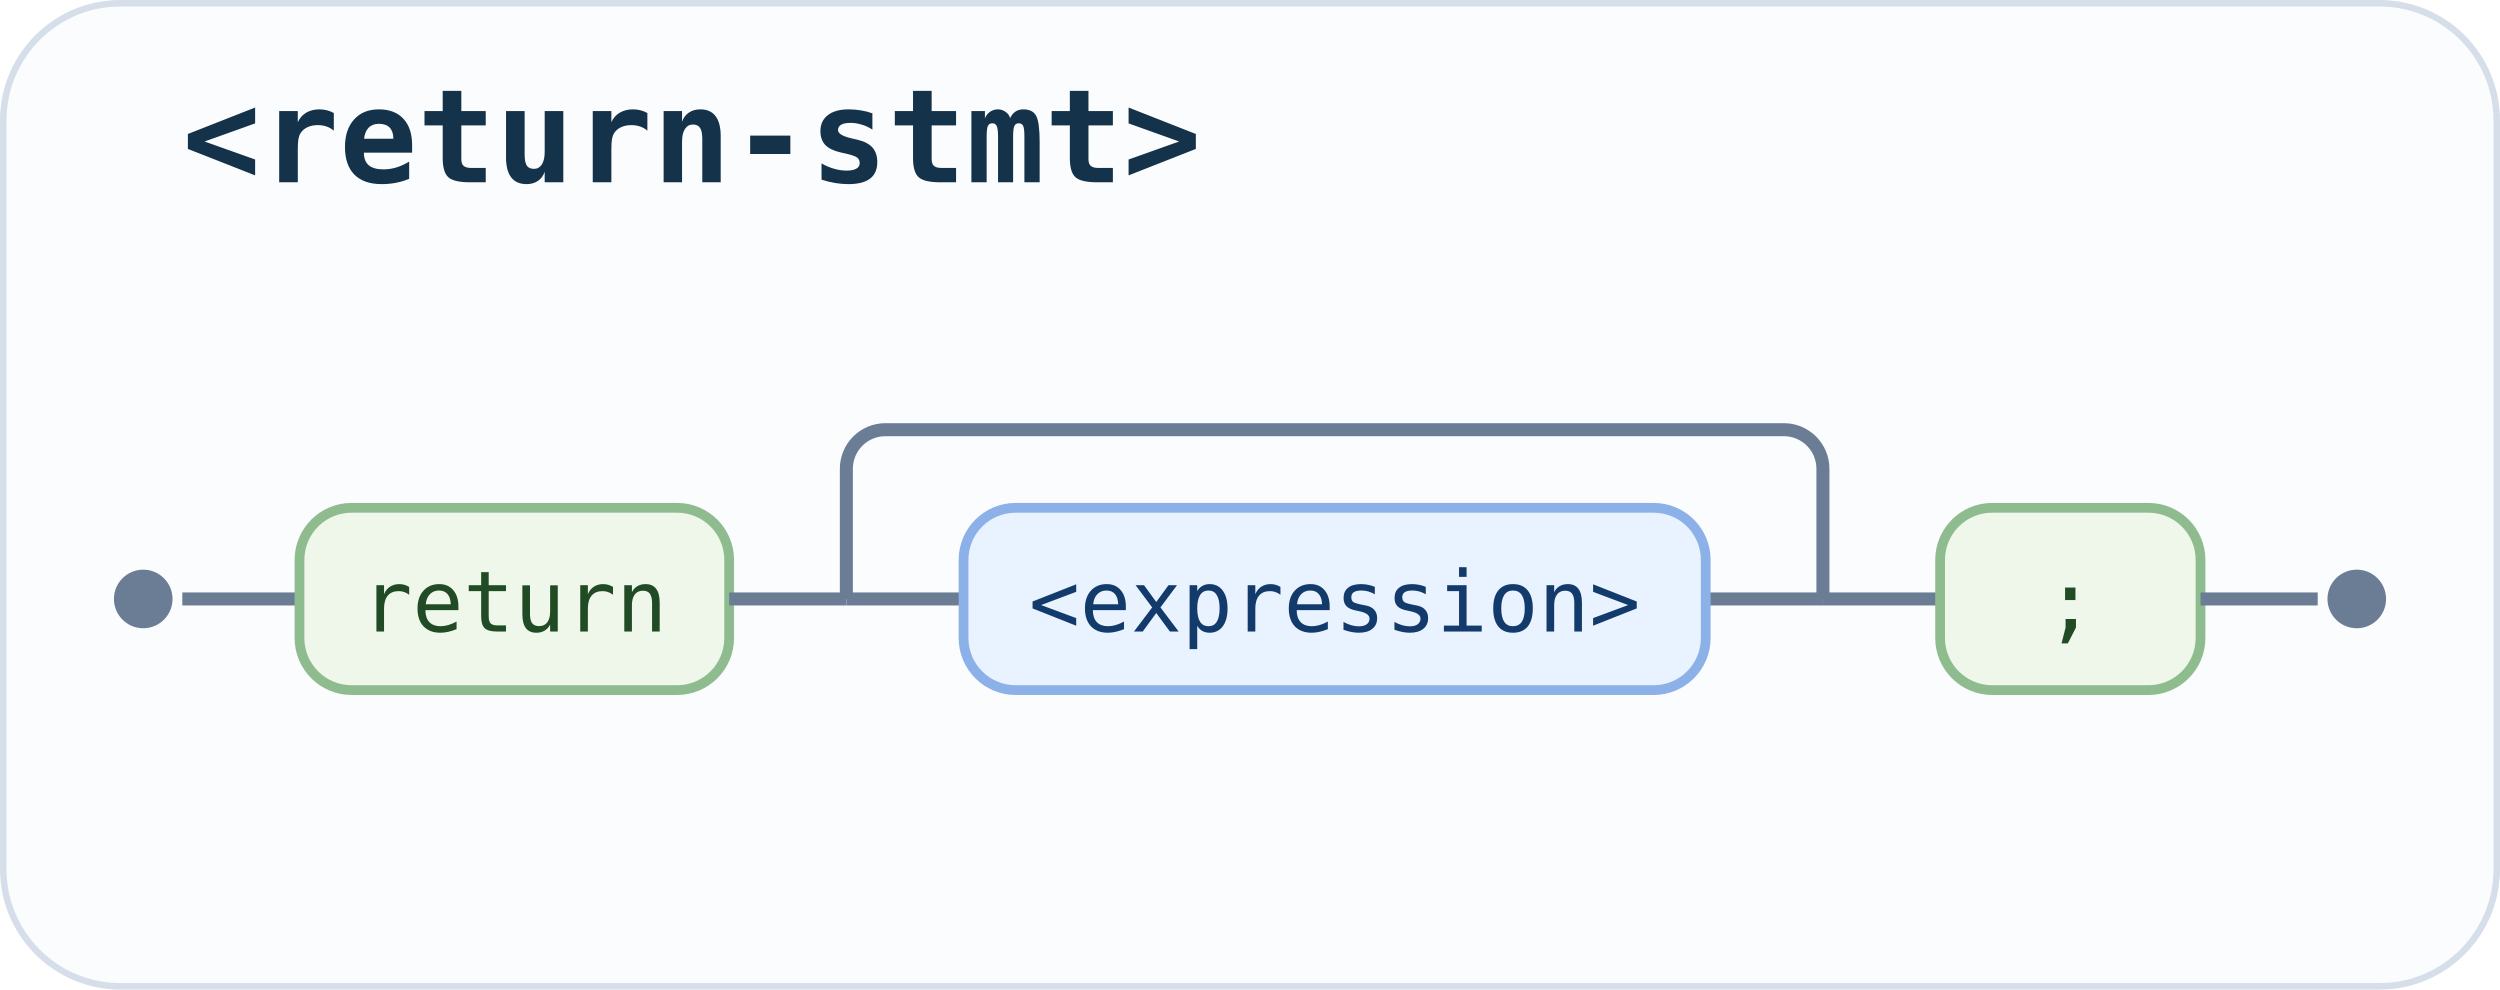
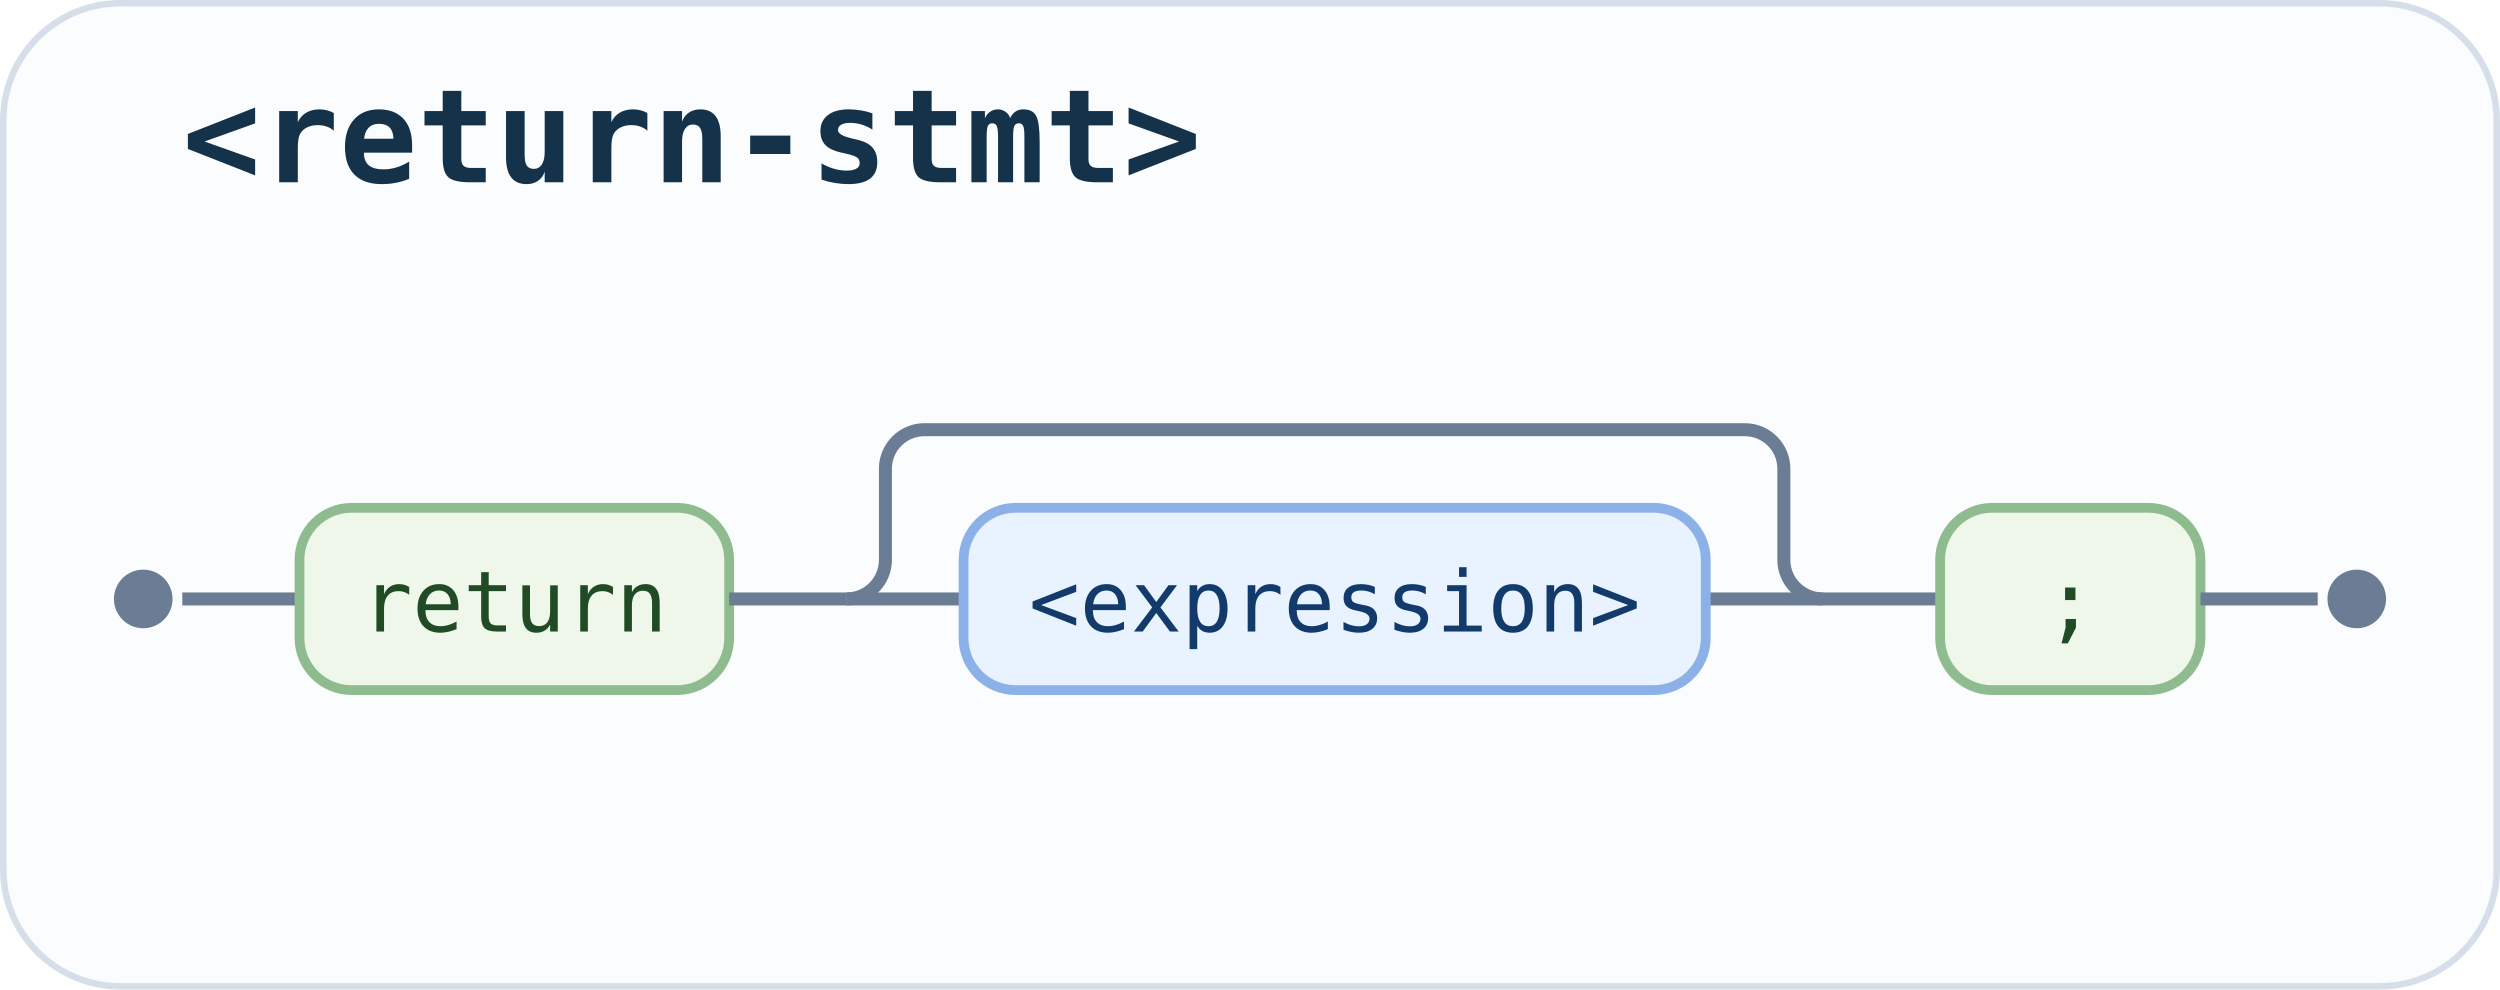
<svg xmlns="http://www.w3.org/2000/svg" width="384" height="152" viewBox="0 0 384 152" role="img" aria-labelledby="title-return_stmt desc-return_stmt">
  <rect x="0.5" y="0.5" width="383" height="151" rx="18" fill="#fbfcfe" stroke="#d6deea" />
  <text x="28" y="28" fill="#14324a" font-family="ui-monospace, SFMono-Regular, Menlo, Consolas, monospace" font-size="20" font-weight="700">&lt;return-stmt&gt;</text>
  <line x1="28" y1="92" x2="46" y2="92" stroke="#6a7d95" stroke-width="2" />
  <rect x="46" y="78" width="66" height="28" rx="8" fill="#eef7ea" stroke="#8fbc8f" stroke-width="1.5" />
  <text x="79.0" y="97" text-anchor="middle" fill="#204b24" font-family="ui-monospace, SFMono-Regular, Menlo, Consolas, monospace" font-size="13">return</text>
  <line x1="112" y1="92" x2="130" y2="92" stroke="#6a7d95" stroke-width="2" />
  <line x1="130" y1="92" x2="148" y2="92" stroke="#6a7d95" stroke-width="2" />
  <line x1="262" y1="92" x2="280" y2="92" stroke="#6a7d95" stroke-width="2" />
  <rect x="148" y="78" width="114" height="28" rx="8" fill="#e9f2ff" stroke="#8cb0e8" stroke-width="1.5" />
  <text x="205.0" y="97" text-anchor="middle" fill="#123a6b" font-family="ui-monospace, SFMono-Regular, Menlo, Consolas, monospace" font-size="13">&lt;expression&gt;</text>
-   <path d="M 130 92 L 130 72 A 6 6 0 0 1 136 66 L 274 66 A 6 6 0 0 1 280 72 L 280 92" fill="none" stroke="#6a7d95" stroke-width="2" />
+   <path d="M 130 92 A 6 6 0 0 0 136 86 L 136 72 A 6 6 0 0 1 142 66 L 268 66 A 6 6 0 0 1 274 72 L 274 86 A 6 6 0 0 0 280 92" fill="none" stroke="#6a7d95" stroke-width="2" />
  <line x1="280" y1="92" x2="298" y2="92" stroke="#6a7d95" stroke-width="2" />
  <rect x="298" y="78" width="40" height="28" rx="8" fill="#eef7ea" stroke="#8fbc8f" stroke-width="1.5" />
  <text x="318.0" y="97" text-anchor="middle" fill="#204b24" font-family="ui-monospace, SFMono-Regular, Menlo, Consolas, monospace" font-size="13">;</text>
  <line x1="338" y1="92" x2="356" y2="92" stroke="#6a7d95" stroke-width="2" />
  <circle cx="22" cy="92" r="4.5" fill="#6a7d95" />
  <circle cx="362" cy="92" r="4.5" fill="#6a7d95" />
</svg>
